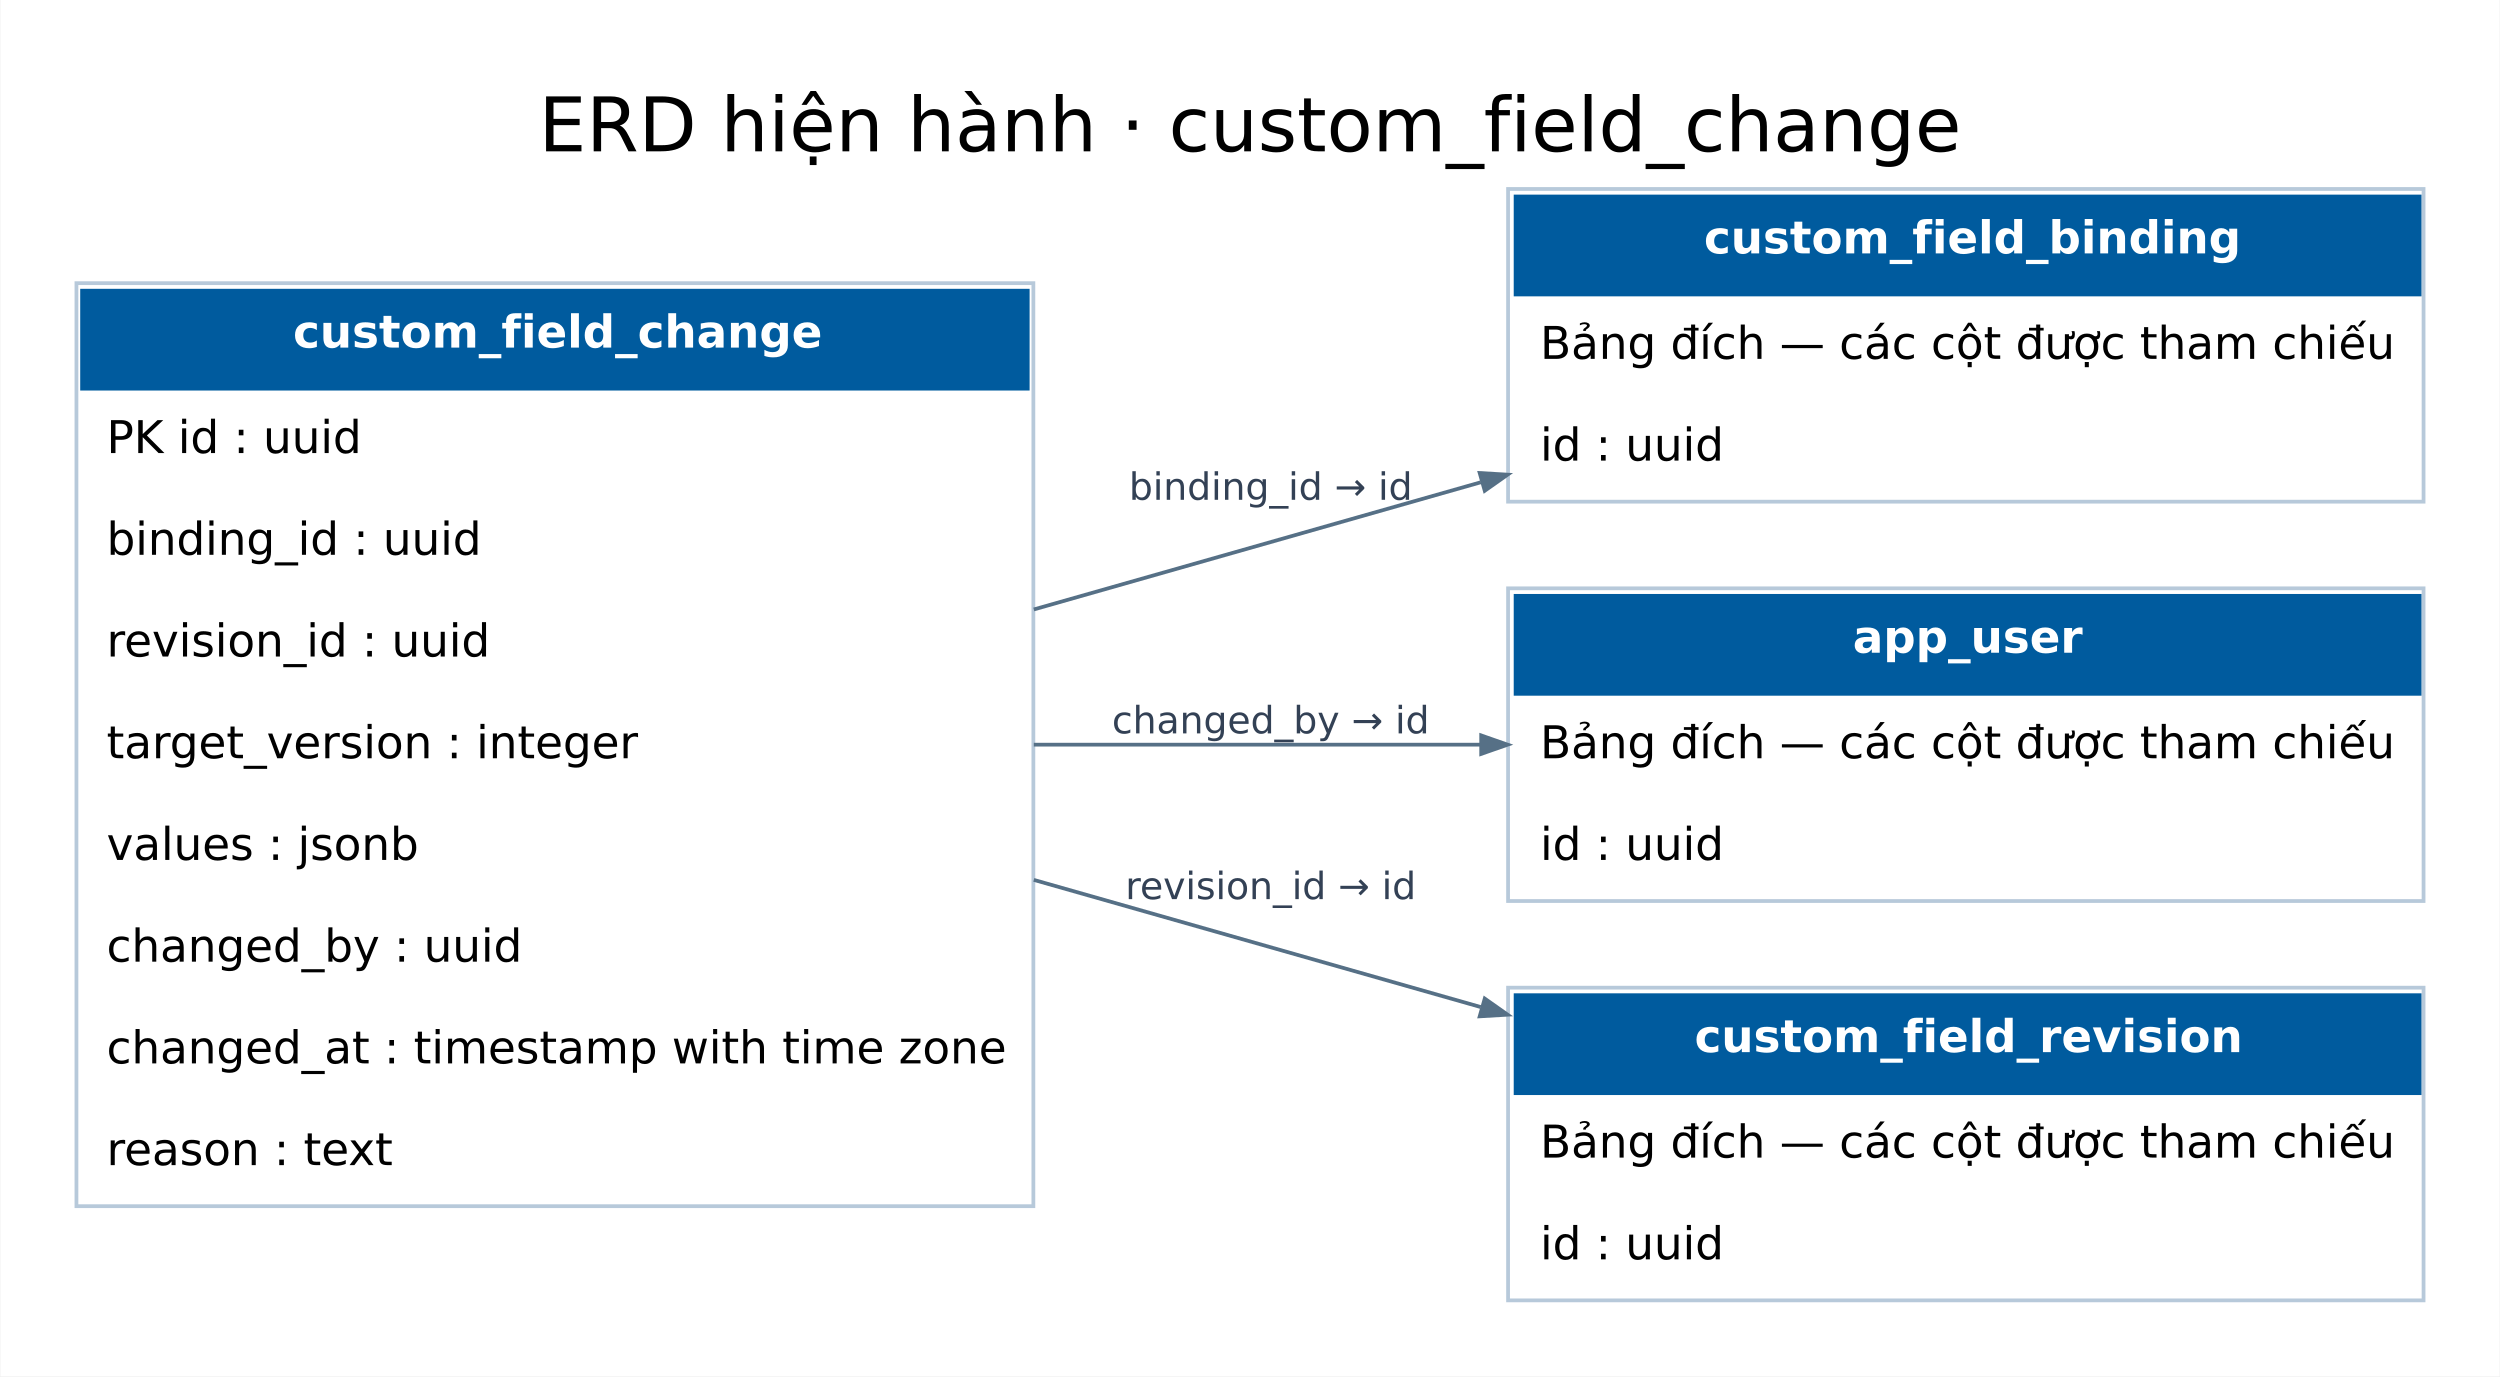
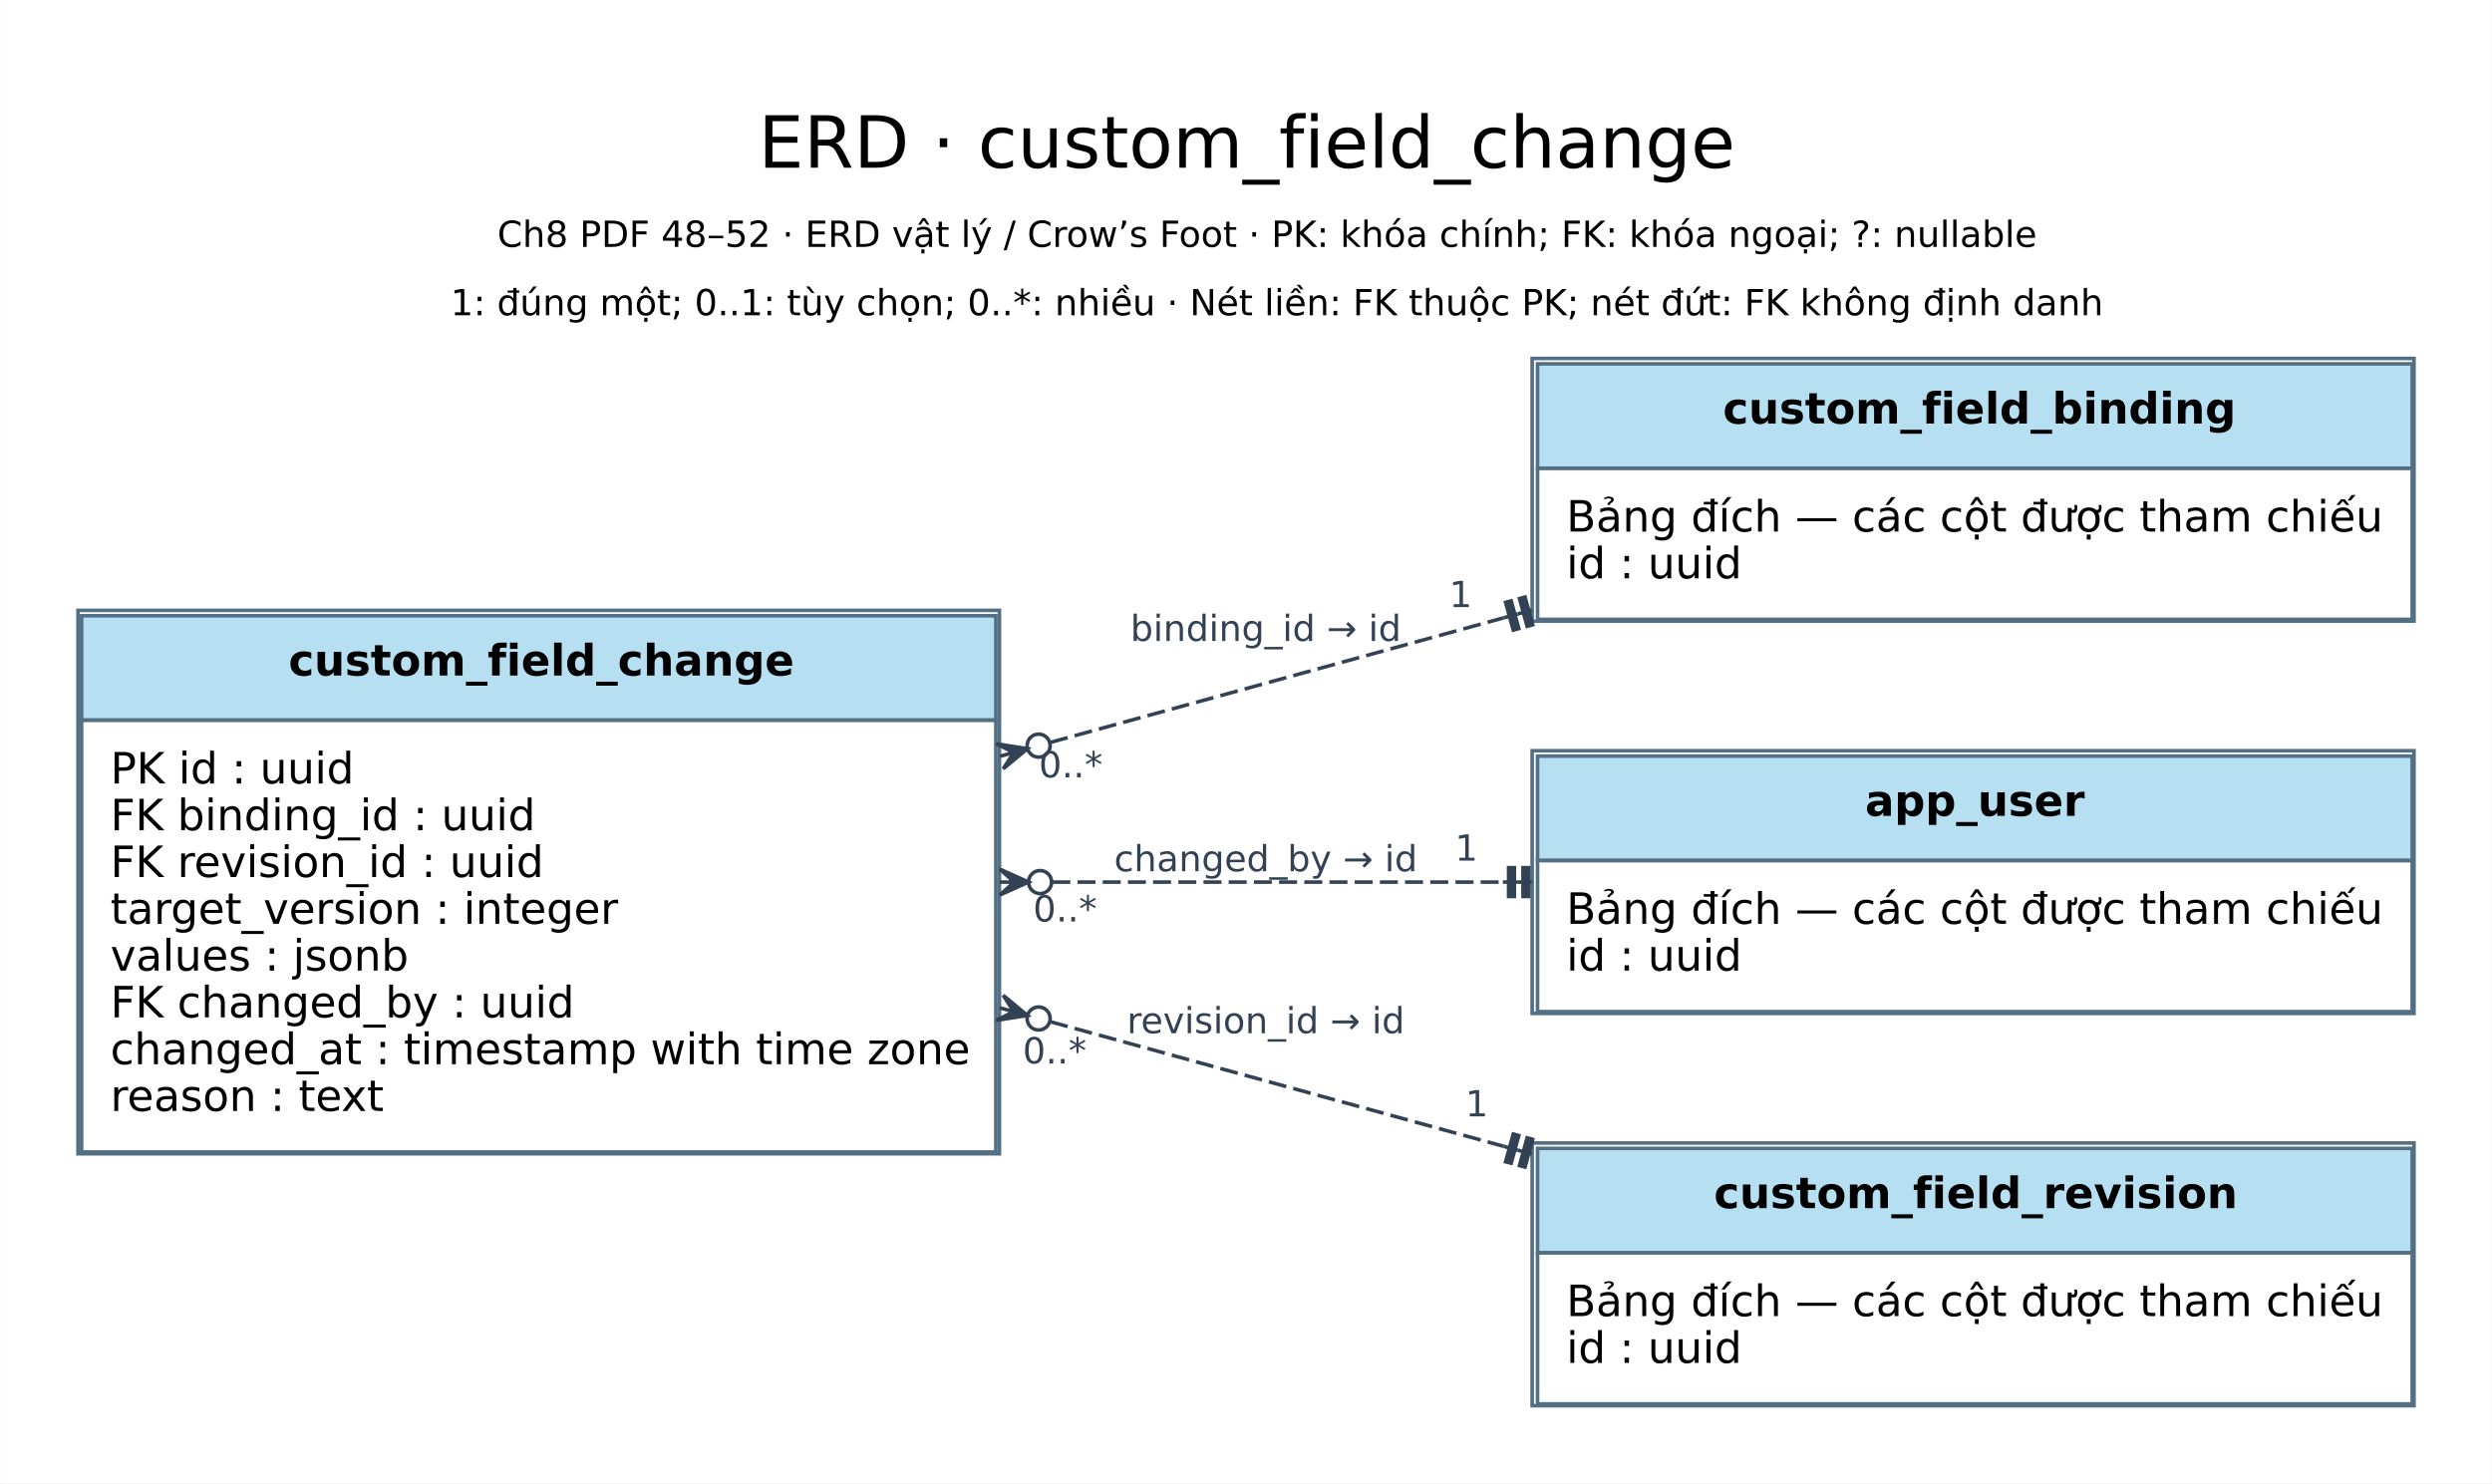
- <svg xmlns="http://www.w3.org/2000/svg" width="663pt" height="365pt" viewBox="0.00 0.00 663.32 365.32">
-   <g id="graph0" class="graph" transform="scale(1 1) rotate(0) translate(20.16 345.16)">
-     <polygon fill="white" stroke="transparent" points="-20.16,20.16 -20.16,-345.16 643.16,-345.16 643.16,20.16 -20.16,20.16" />
-     <text text-anchor="middle" x="311.5" y="-305" font-family="DejaVu Sans" font-size="20.00">ERD hiện hành · custom_field_change</text>
+ <svg xmlns="http://www.w3.org/2000/svg" width="692pt" height="412pt" viewBox="0.00 0.00 692.20 412.20">
+   <g id="graph0" class="graph" transform="scale(1 1) rotate(0) translate(21.6 390.6)">
+     <polygon fill="white" stroke="transparent" points="-21.6,21.6 -21.6,-390.6 670.6,-390.6 670.6,21.6 -21.6,21.6" />
+     <text text-anchor="start" x="189" y="-344" font-family="DejaVu Sans" font-size="20.00">ERD · custom_field_change</text>
+     <text text-anchor="start" x="116.5" y="-322" font-family="DejaVu Sans" font-size="10.00">Ch8 PDF 48–52 · ERD vật lý / Crow’s Foot · PK: khóa chính; FK: khóa ngoại; ?: nullable</text>
+     <text text-anchor="start" x="103.5" y="-303" font-family="DejaVu Sans" font-size="10.00">1: đúng một; 0..1: tùy chọn; 0..*: nhiều · Nét liền: FK thuộc PK; nét đứt: FK không định danh</text>
    <g id="node1" class="node">
-       <polygon fill="#005b9e" stroke="transparent" points="1,-241.5 1,-268.5 253,-268.5 253,-241.5 1,-241.5" />
-       <text text-anchor="start" x="57.5" y="-252.9" font-family="DejaVu Sans" font-weight="bold" font-size="12.00" fill="white">custom_field_change</text>
-       <text text-anchor="start" x="8" y="-224.9" font-family="DejaVu Sans" font-size="12.00">PK id : uuid</text>
-       <text text-anchor="start" x="8" y="-197.9" font-family="DejaVu Sans" font-size="12.00">binding_id : uuid</text>
-       <text text-anchor="start" x="8" y="-170.9" font-family="DejaVu Sans" font-size="12.00">revision_id : uuid</text>
-       <text text-anchor="start" x="8" y="-143.9" font-family="DejaVu Sans" font-size="12.00">target_version : integer</text>
-       <text text-anchor="start" x="8" y="-116.9" font-family="DejaVu Sans" font-size="12.00">values : jsonb</text>
-       <text text-anchor="start" x="8" y="-89.9" font-family="DejaVu Sans" font-size="12.00">changed_by : uuid</text>
-       <text text-anchor="start" x="8" y="-62.9" font-family="DejaVu Sans" font-size="12.00">changed_at : timestamp with time zone</text>
-       <text text-anchor="start" x="8" y="-35.9" font-family="DejaVu Sans" font-size="12.00">reason : text</text>
-       <polygon fill="none" stroke="#b7c9da" points="0,-25 0,-270 254,-270 254,-25 0,-25" />
+       <polygon fill="#b7dff2" stroke="transparent" points="1,-190.5 1,-219.5 255,-219.5 255,-190.5 1,-190.5" />
+       <polygon fill="none" stroke="#526f83" points="1,-190.5 1,-219.5 255,-219.5 255,-190.5 1,-190.5" />
+       <text text-anchor="start" x="58.5" y="-202.9" font-family="DejaVu Sans" font-weight="bold" font-size="12.00">custom_field_change</text>
+       <polygon fill="none" stroke="#526f83" points="1,-70.5 1,-190.5 255,-190.5 255,-70.5 1,-70.5" />
+       <text text-anchor="start" x="9" y="-172.9" font-family="DejaVu Sans" font-size="12.00">PK id : uuid</text>
+       <text text-anchor="start" x="9" y="-159.9" font-family="DejaVu Sans" font-size="12.00">FK binding_id : uuid</text>
+       <text text-anchor="start" x="9" y="-146.9" font-family="DejaVu Sans" font-size="12.00">FK revision_id : uuid</text>
+       <text text-anchor="start" x="9" y="-133.9" font-family="DejaVu Sans" font-size="12.00">target_version : integer</text>
+       <text text-anchor="start" x="9" y="-120.9" font-family="DejaVu Sans" font-size="12.00">values : jsonb</text>
+       <text text-anchor="start" x="9" y="-107.9" font-family="DejaVu Sans" font-size="12.00">FK changed_by : uuid</text>
+       <text text-anchor="start" x="9" y="-94.9" font-family="DejaVu Sans" font-size="12.00">changed_at : timestamp with time zone</text>
+       <text text-anchor="start" x="9" y="-81.9" font-family="DejaVu Sans" font-size="12.00">reason : text</text>
+       <polygon fill="none" stroke="#526f83" points="0,-70 0,-221 256,-221 256,-70 0,-70" />
    </g>
    <g id="node2" class="node">
-       <polygon fill="#005b9e" stroke="transparent" points="381.5,-266.5 381.5,-293.5 622.5,-293.5 622.5,-266.5 381.5,-266.5" />
-       <text text-anchor="start" x="432" y="-277.9" font-family="DejaVu Sans" font-weight="bold" font-size="12.00" fill="white">custom_field_binding</text>
-       <text text-anchor="start" x="388.5" y="-249.9" font-family="DejaVu Sans" font-size="12.00">Bảng đích — các cột được tham chiếu</text>
-       <text text-anchor="start" x="388.5" y="-222.9" font-family="DejaVu Sans" font-size="12.00">id : uuid</text>
-       <polygon fill="none" stroke="#b7c9da" points="380,-212 380,-295 623,-295 623,-212 380,-212" />
+       <polygon fill="#b7dff2" stroke="transparent" points="405.5,-260.5 405.5,-289.5 648.5,-289.5 648.5,-260.5 405.5,-260.5" />
+       <polygon fill="none" stroke="#526f83" points="405.5,-260.5 405.5,-289.5 648.5,-289.5 648.5,-260.5 405.5,-260.5" />
+       <text text-anchor="start" x="457" y="-272.9" font-family="DejaVu Sans" font-weight="bold" font-size="12.00">custom_field_binding</text>
+       <polygon fill="none" stroke="#526f83" points="405.5,-218.5 405.5,-260.5 648.5,-260.5 648.5,-218.5 405.5,-218.5" />
+       <text text-anchor="start" x="413.5" y="-242.9" font-family="DejaVu Sans" font-size="12.00">Bảng đích — các cột được tham chiếu</text>
+       <text text-anchor="start" x="413.5" y="-229.9" font-family="DejaVu Sans" font-size="12.00">id : uuid</text>
+       <polygon fill="none" stroke="#526f83" points="404,-218 404,-291 649,-291 649,-218 404,-218" />
    </g>
    <g id="edge1" class="edge">
-       <path fill="none" stroke="#567086" d="M254.11,-183.39C292.36,-194.27 334.4,-206.23 372.76,-217.15" />
-       <polygon fill="#567086" stroke="#567086" points="372.47,-219.61 379.87,-219.17 373.81,-214.9 372.47,-219.61" />
-       <text text-anchor="middle" x="317" y="-212.5" font-family="DejaVu Sans" font-size="10.00" fill="#334155">binding_id → id</text>
+       <path fill="none" stroke="#334155" stroke-dasharray="5,2" d="M270.13,-184.3C311.19,-195.58 355.82,-207.85 396.12,-218.93" />
+       <polygon fill="#334155" stroke="#334155" points="263.8,-182.56 257.05,-176.97 259.95,-181.5 256.09,-180.44 256.09,-180.44 256.09,-180.44 259.95,-181.5 255.14,-183.91 263.8,-182.56 263.8,-182.56" />
+       <ellipse fill="none" stroke="#334155" cx="266.89" cy="-183.41" rx="3.2" ry="3.2" />
+       <polygon fill="#334155" stroke="#334155" points="404.15,-216.99 402.02,-224.7 400.48,-224.28 402.6,-216.57 404.15,-216.99" />
+       <polyline fill="none" stroke="#334155" points="403.86,-221.06 400,-220 " />
+       <polygon fill="#334155" stroke="#334155" points="400.29,-215.93 398.17,-223.64 396.62,-223.22 398.75,-215.51 400.29,-215.93" />
+       <polyline fill="none" stroke="#334155" points="400,-220 396.14,-218.94 " />
+       <text text-anchor="middle" x="330" y="-212.5" font-family="DejaVu Sans" font-size="10.00" fill="#334155">binding_id → id</text>
+       <text text-anchor="middle" x="384.14" y="-221.9" font-family="DejaVu Sans" font-size="10.00" fill="#334155">1</text>
+       <text text-anchor="middle" x="275.81" y="-174.59" font-family="DejaVu Sans" font-size="10.00" fill="#334155">0..*</text>
    </g>
    <g id="node3" class="node">
-       <polygon fill="#005b9e" stroke="transparent" points="381.5,-160.5 381.5,-187.5 622.5,-187.5 622.5,-160.5 381.5,-160.5" />
-       <text text-anchor="start" x="471.5" y="-171.9" font-family="DejaVu Sans" font-weight="bold" font-size="12.00" fill="white">app_user</text>
-       <text text-anchor="start" x="388.5" y="-143.9" font-family="DejaVu Sans" font-size="12.00">Bảng đích — các cột được tham chiếu</text>
-       <text text-anchor="start" x="388.5" y="-116.9" font-family="DejaVu Sans" font-size="12.00">id : uuid</text>
-       <polygon fill="none" stroke="#b7c9da" points="380,-106 380,-189 623,-189 623,-106 380,-106" />
+       <polygon fill="#b7dff2" stroke="transparent" points="405.5,-151.5 405.5,-180.5 648.5,-180.5 648.5,-151.5 405.5,-151.5" />
+       <polygon fill="none" stroke="#526f83" points="405.5,-151.5 405.5,-180.5 648.5,-180.5 648.5,-151.5 405.5,-151.5" />
+       <text text-anchor="start" x="496.5" y="-163.9" font-family="DejaVu Sans" font-weight="bold" font-size="12.00">app_user</text>
+       <polygon fill="none" stroke="#526f83" points="405.5,-109.5 405.5,-151.5 648.5,-151.5 648.5,-109.5 405.5,-109.5" />
+       <text text-anchor="start" x="413.5" y="-133.9" font-family="DejaVu Sans" font-size="12.00">Bảng đích — các cột được tham chiếu</text>
+       <text text-anchor="start" x="413.5" y="-120.9" font-family="DejaVu Sans" font-size="12.00">id : uuid</text>
+       <polygon fill="none" stroke="#526f83" points="404,-109 404,-182 649,-182 649,-109 404,-109" />
    </g>
    <g id="edge2" class="edge">
-       <path fill="none" stroke="#567086" d="M254.11,-147.5C292.36,-147.5 334.4,-147.5 372.76,-147.5" />
-       <polygon fill="#567086" stroke="#567086" points="372.87,-149.95 379.87,-147.5 372.87,-145.05 372.87,-149.95" />
-       <text text-anchor="middle" x="317" y="-150.5" font-family="DejaVu Sans" font-size="10.00" fill="#334155">changed_by → id</text>
+       <path fill="none" stroke="#334155" stroke-dasharray="5,2" d="M270.69,-145.5C311.44,-145.5 355.66,-145.5 395.65,-145.5" />
+       <polygon fill="#334155" stroke="#334155" points="264.09,-145.5 256.09,-141.9 260.09,-145.5 256.09,-145.5 256.09,-145.5 256.09,-145.5 260.09,-145.5 256.09,-149.1 264.09,-145.5 264.09,-145.5" />
+       <ellipse fill="none" stroke="#334155" cx="267.29" cy="-145.5" rx="3.2" ry="3.2" />
+       <polygon fill="#334155" stroke="#334155" points="403.06,-141.5 403.06,-149.5 401.46,-149.5 401.46,-141.5 403.06,-141.5" />
+       <polyline fill="none" stroke="#334155" points="403.86,-145.5 399.86,-145.5 " />
+       <polygon fill="#334155" stroke="#334155" points="399.06,-141.5 399.06,-149.5 397.46,-149.5 397.46,-141.5 399.06,-141.5" />
+       <polyline fill="none" stroke="#334155" points="399.86,-145.5 395.86,-145.5 " />
+       <text text-anchor="middle" x="330" y="-148.5" font-family="DejaVu Sans" font-size="10.00" fill="#334155">changed_by → id</text>
+       <text text-anchor="middle" x="385.73" y="-151.45" font-family="DejaVu Sans" font-size="10.00" fill="#334155">1</text>
+       <text text-anchor="middle" x="274.22" y="-134.55" font-family="DejaVu Sans" font-size="10.00" fill="#334155">0..*</text>
    </g>
    <g id="node4" class="node">
-       <polygon fill="#005b9e" stroke="transparent" points="381.5,-54.5 381.5,-81.5 622.5,-81.5 622.5,-54.5 381.5,-54.5" />
-       <text text-anchor="start" x="429.5" y="-65.9" font-family="DejaVu Sans" font-weight="bold" font-size="12.00" fill="white">custom_field_revision</text>
-       <text text-anchor="start" x="388.5" y="-37.9" font-family="DejaVu Sans" font-size="12.00">Bảng đích — các cột được tham chiếu</text>
-       <text text-anchor="start" x="388.5" y="-10.9" font-family="DejaVu Sans" font-size="12.00">id : uuid</text>
-       <polygon fill="none" stroke="#b7c9da" points="380,0 380,-83 623,-83 623,0 380,0" />
+       <polygon fill="#b7dff2" stroke="transparent" points="405.5,-42.5 405.5,-71.5 648.5,-71.5 648.5,-42.5 405.5,-42.5" />
+       <polygon fill="none" stroke="#526f83" points="405.5,-42.5 405.5,-71.5 648.5,-71.5 648.5,-42.5 405.5,-42.5" />
+       <text text-anchor="start" x="454.5" y="-54.9" font-family="DejaVu Sans" font-weight="bold" font-size="12.00">custom_field_revision</text>
+       <polygon fill="none" stroke="#526f83" points="405.5,-0.5 405.5,-42.5 648.5,-42.5 648.5,-0.5 405.5,-0.5" />
+       <text text-anchor="start" x="413.5" y="-24.9" font-family="DejaVu Sans" font-size="12.00">Bảng đích — các cột được tham chiếu</text>
+       <text text-anchor="start" x="413.5" y="-11.9" font-family="DejaVu Sans" font-size="12.00">id : uuid</text>
+       <polygon fill="none" stroke="#526f83" points="404,0 404,-73 649,-73 649,0 404,0" />
    </g>
    <g id="edge3" class="edge">
-       <path fill="none" stroke="#567086" d="M254.11,-111.61C292.36,-100.73 334.4,-88.77 372.76,-77.85" />
-       <polygon fill="#567086" stroke="#567086" points="373.81,-80.1 379.87,-75.83 372.47,-75.39 373.81,-80.1" />
-       <text text-anchor="middle" x="317" y="-106.5" font-family="DejaVu Sans" font-size="10.00" fill="#334155">revision_id → id</text>
+       <path fill="none" stroke="#334155" stroke-dasharray="5,2" d="M270.13,-106.7C311.19,-95.42 355.82,-83.15 396.12,-72.07" />
+       <polygon fill="#334155" stroke="#334155" points="263.8,-108.44 255.14,-107.09 259.95,-109.5 256.09,-110.56 256.09,-110.56 256.09,-110.56 259.95,-109.5 257.05,-114.03 263.8,-108.44 263.8,-108.44" />
+       <ellipse fill="none" stroke="#334155" cx="266.89" cy="-107.59" rx="3.2" ry="3.2" />
+       <polygon fill="#334155" stroke="#334155" points="402.02,-66.3 404.15,-74.01 402.6,-74.43 400.48,-66.72 402.02,-66.3" />
+       <polyline fill="none" stroke="#334155" points="403.86,-69.94 400,-71 " />
+       <polygon fill="#334155" stroke="#334155" points="398.17,-67.36 400.29,-75.07 398.75,-75.49 396.62,-67.78 398.17,-67.36" />
+       <polyline fill="none" stroke="#334155" points="400,-71 396.14,-72.06 " />
+       <text text-anchor="middle" x="330" y="-103.5" font-family="DejaVu Sans" font-size="10.00" fill="#334155">revision_id → id</text>
+       <text text-anchor="middle" x="388.62" y="-80.4" font-family="DejaVu Sans" font-size="10.00" fill="#334155">1</text>
+       <text text-anchor="middle" x="271.33" y="-95.11" font-family="DejaVu Sans" font-size="10.00" fill="#334155">0..*</text>
    </g>
  </g>
</svg>
